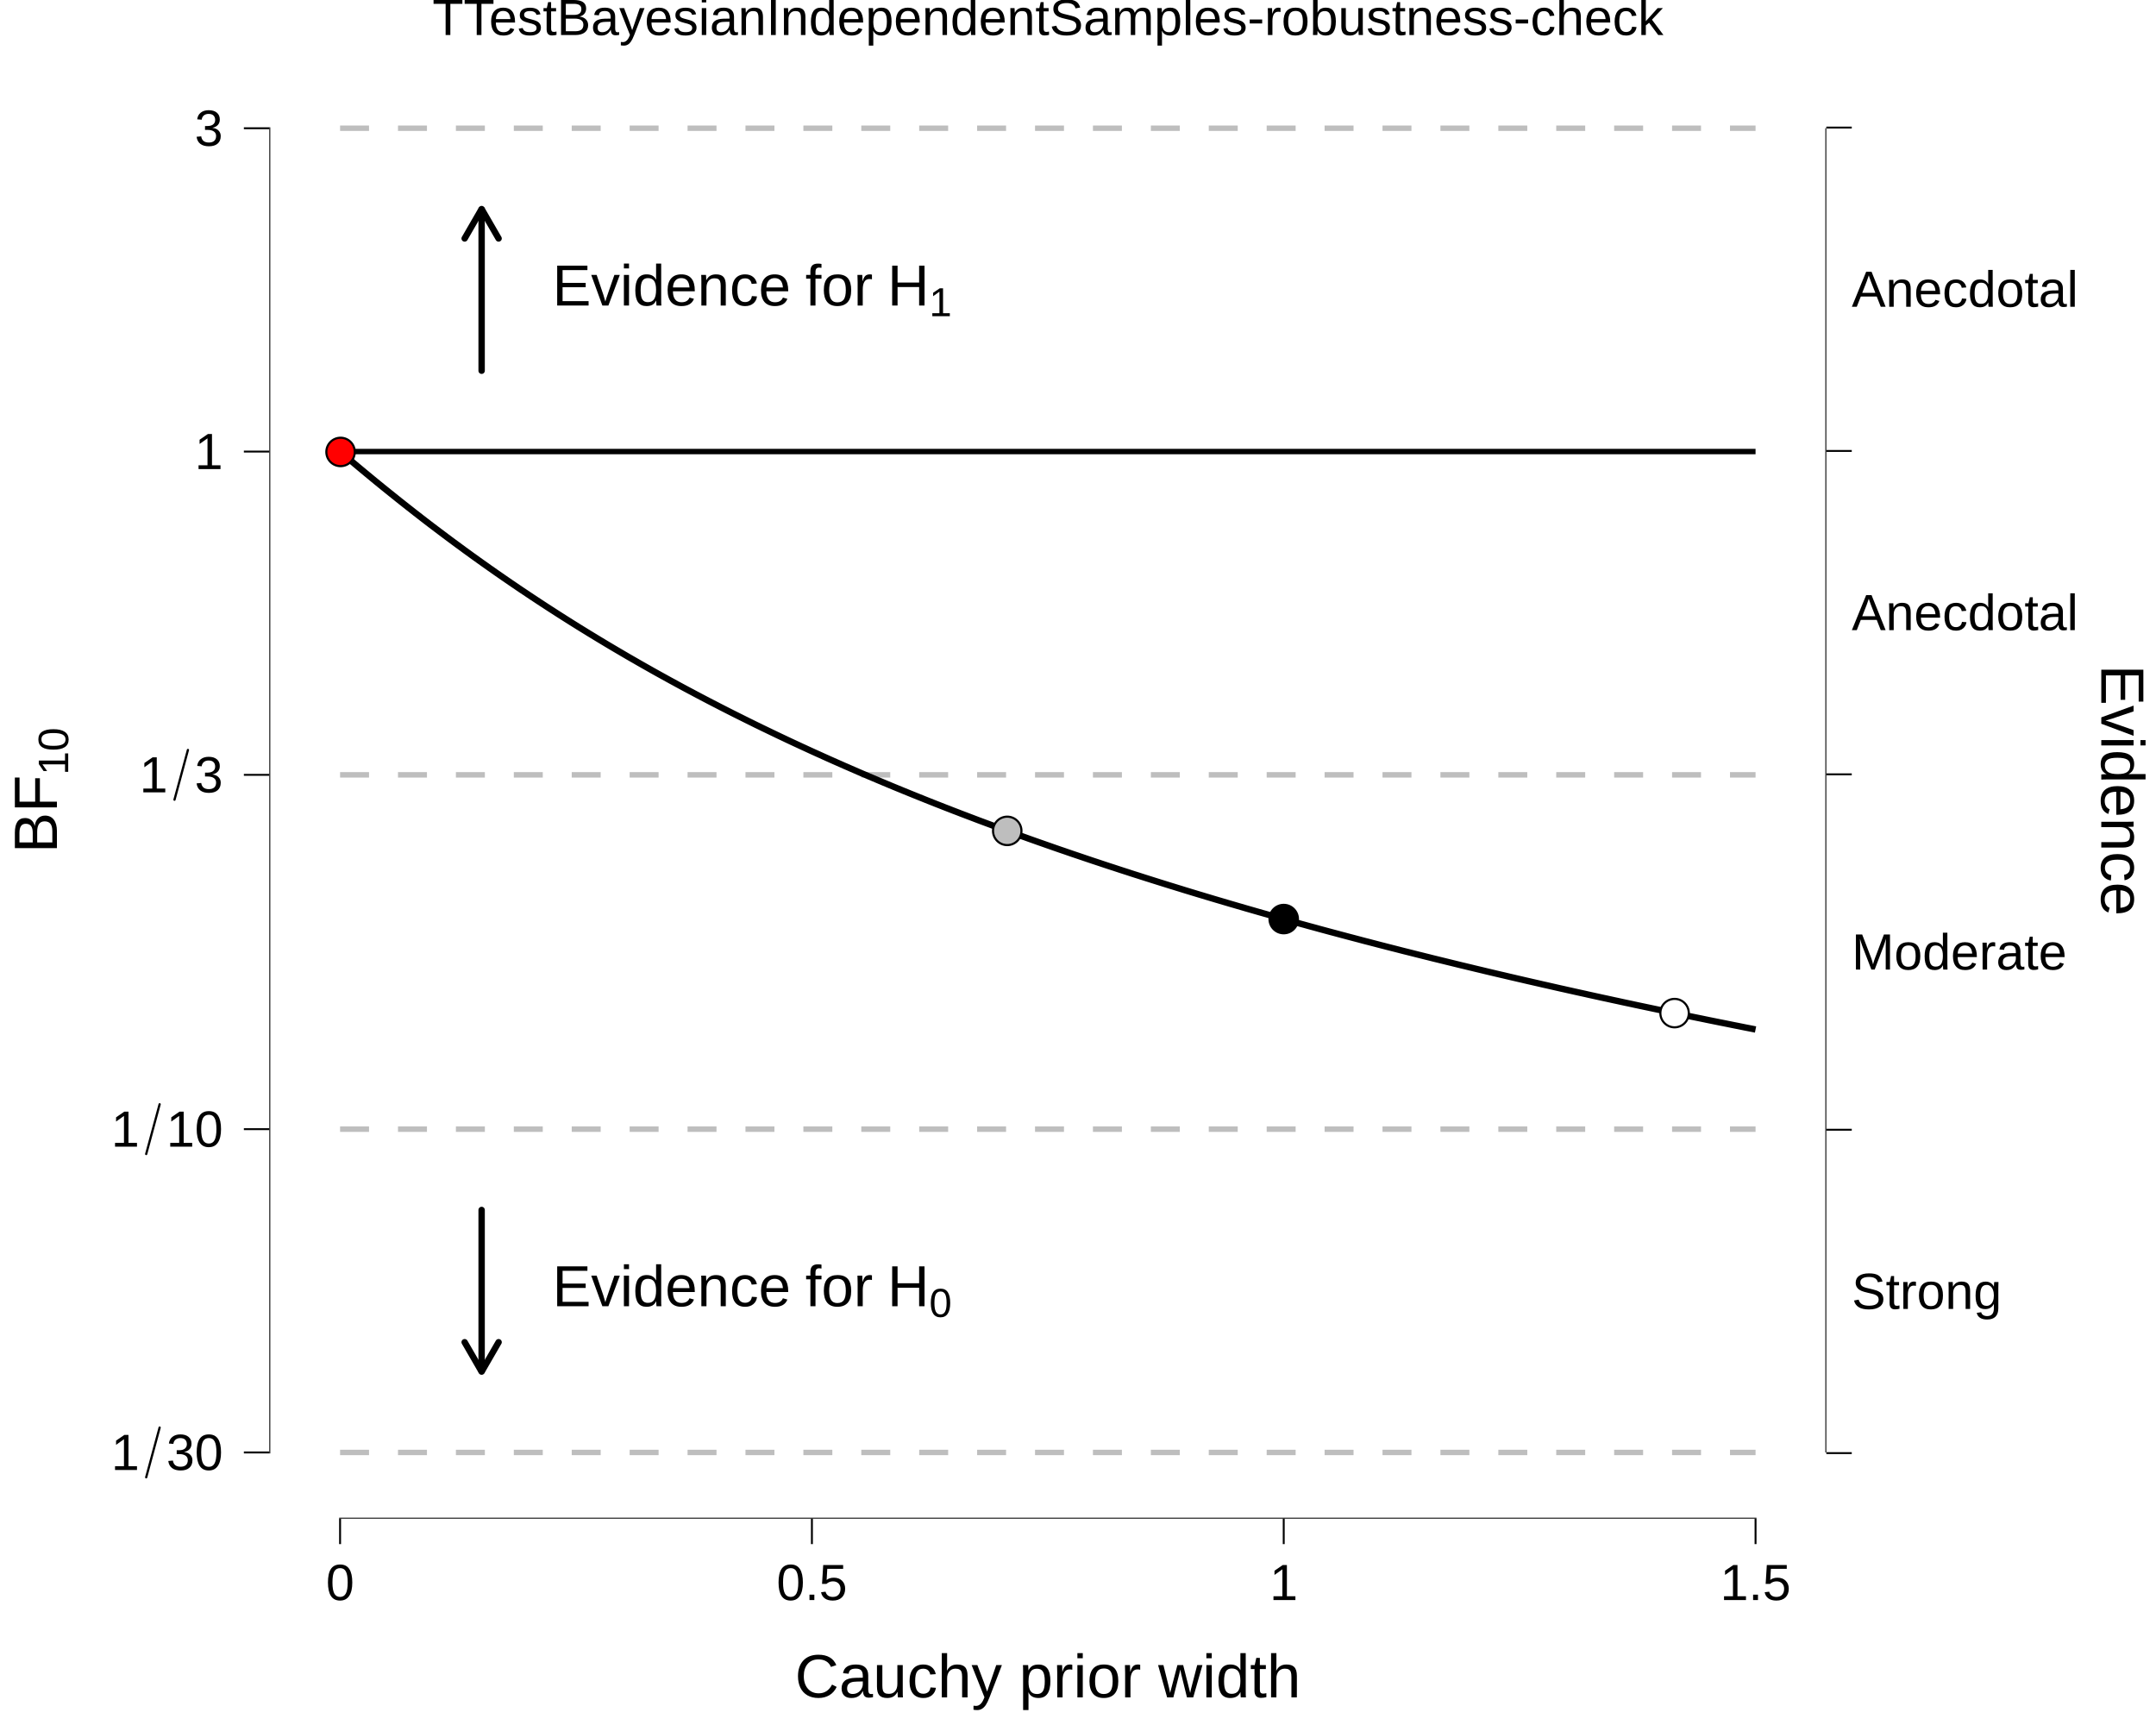
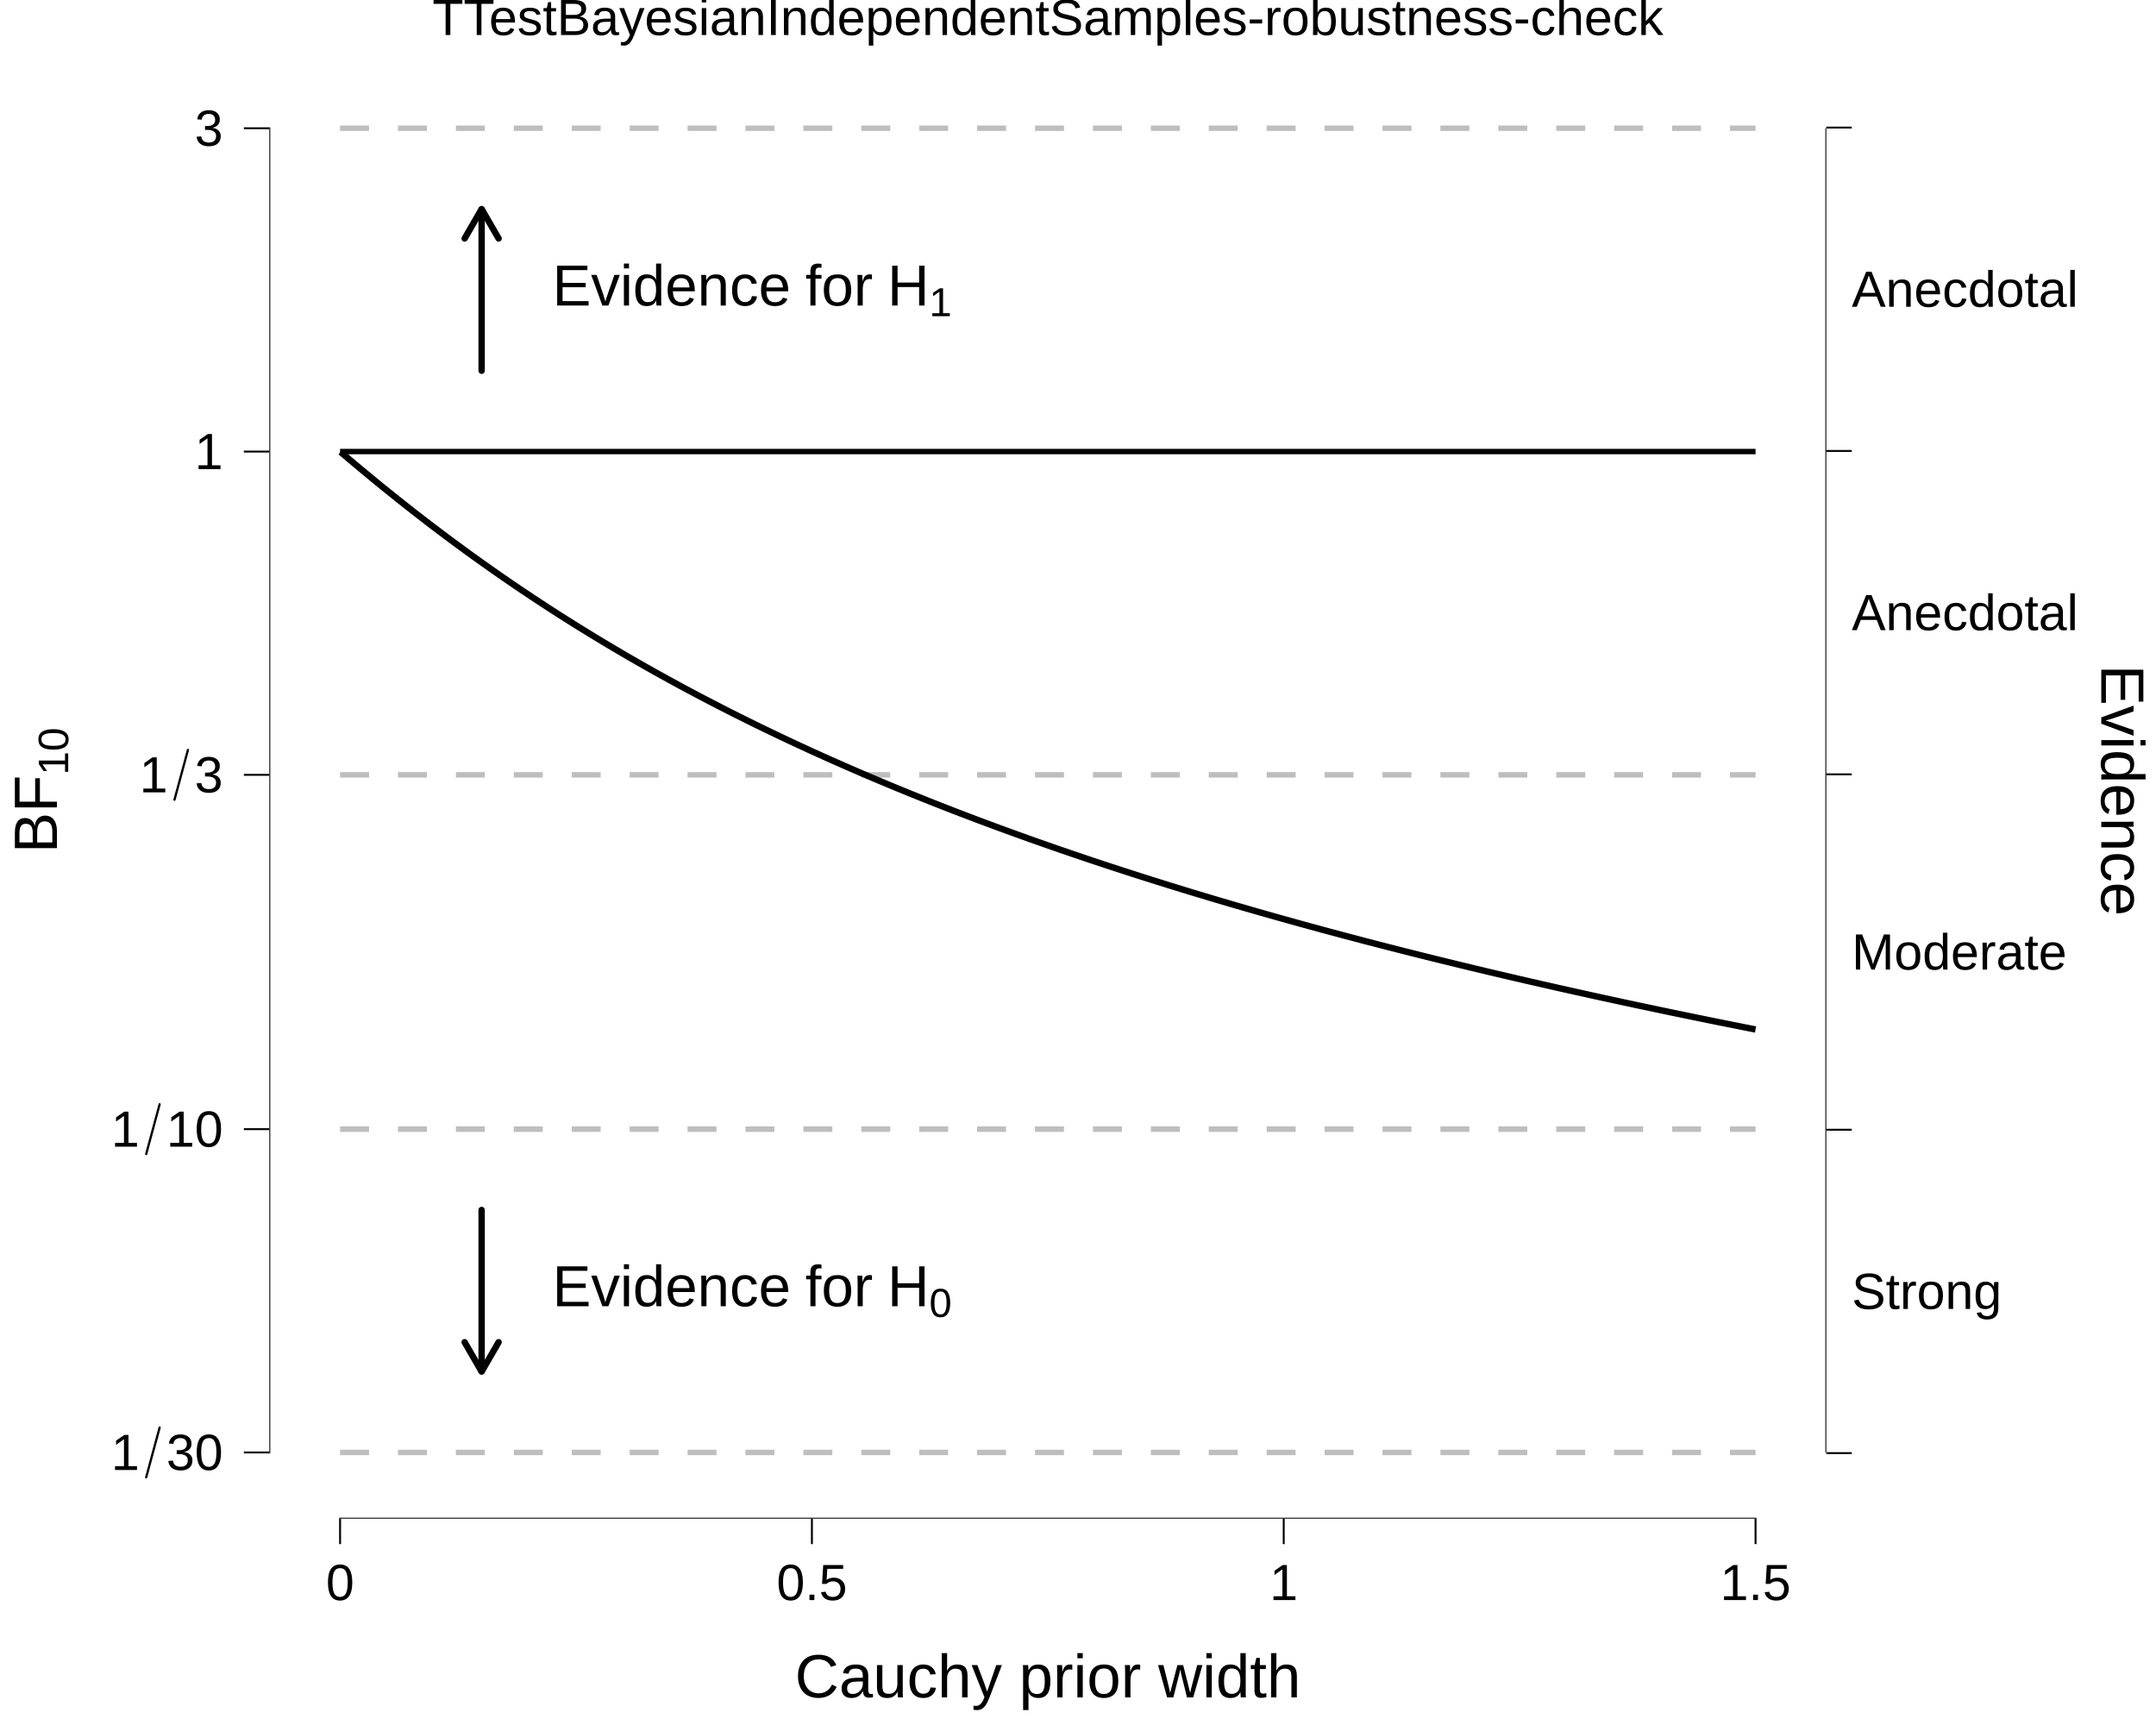
<svg xmlns="http://www.w3.org/2000/svg" viewBox="0 0 720.00 576.00">
  <defs>
    <style type="text/css">
    line, polyline, polygon, path, rect, circle {
      fill: none;
      stroke: #000000;
      stroke-linecap: round;
      stroke-linejoin: round;
      stroke-miterlimit: 10.00;
    }
  </style>
  </defs>
  <rect width="100%" height="100%" style="stroke: none; fill: #FFFFFF;" />
  <rect x="0.00" y="0.00" width="720.00" height="576.00" style="stroke-width: 10.67; stroke: none;" />
  <defs>
    <clipPath id="cpODkuOTR8NjA5LjkwfDUwNy4xMHwyMC43MQ==">
      <rect x="89.94" y="20.71" width="519.96" height="486.38" />
    </clipPath>
  </defs>
  <rect x="89.94" y="20.71" width="519.96" height="486.38" style="stroke-width: 10.67; stroke: none;" clip-path="url(#cpODkuOTR8NjA5LjkwfDUwNy4xMHwyMC43MQ==)" />
  <line x1="113.57" y1="484.99" x2="586.27" y2="484.99" style="stroke-width: 1.81; stroke: #BEBEBE; stroke-dasharray: 9.67,9.67; stroke-linecap: butt;" clip-path="url(#cpODkuOTR8NjA5LjkwfDUwNy4xMHwyMC43MQ==)" />
  <line x1="113.57" y1="377.04" x2="586.27" y2="377.04" style="stroke-width: 1.81; stroke: #BEBEBE; stroke-dasharray: 9.67,9.67; stroke-linecap: butt;" clip-path="url(#cpODkuOTR8NjA5LjkwfDUwNy4xMHwyMC43MQ==)" />
  <line x1="113.57" y1="258.73" x2="586.27" y2="258.73" style="stroke-width: 1.81; stroke: #BEBEBE; stroke-dasharray: 9.67,9.67; stroke-linecap: butt;" clip-path="url(#cpODkuOTR8NjA5LjkwfDUwNy4xMHwyMC43MQ==)" />
  <line x1="113.57" y1="150.78" x2="586.27" y2="150.78" style="stroke-width: 1.81; stroke-linecap: butt;" clip-path="url(#cpODkuOTR8NjA5LjkwfDUwNy4xMHwyMC43MQ==)" />
  <line x1="113.57" y1="42.82" x2="586.27" y2="42.82" style="stroke-width: 1.81; stroke: #BEBEBE; stroke-dasharray: 9.67,9.67; stroke-linecap: butt;" clip-path="url(#cpODkuOTR8NjA5LjkwfDUwNy4xMHwyMC43MQ==)" />
  <polyline points="113.73,150.91 114.92,151.92 116.10,152.92 117.28,153.92 118.47,154.92 119.65,155.91 120.84,156.90 122.02,157.88 123.21,158.86 124.39,159.84 125.57,160.81 126.76,161.78 127.94,162.74 129.13,163.70 130.31,164.65 131.50,165.60 132.68,166.55 133.86,167.49 135.05,168.43 136.23,169.36 137.42,170.29 138.60,171.22 139.79,172.14 140.97,173.06 142.15,173.97 143.34,174.88 144.52,175.78 145.71,176.68 146.89,177.57 148.08,178.46 149.26,179.35 150.44,180.23 151.63,181.11 152.81,181.98 154.00,182.85 155.18,183.72 156.37,184.58 157.55,185.44 158.74,186.29 159.92,187.14 161.10,187.98 162.29,188.82 163.47,189.66 164.66,190.49 165.84,191.32 167.03,192.14 168.21,192.96 169.39,193.77 170.58,194.59 171.76,195.39 172.95,196.20 174.13,197.00 175.32,197.79 176.50,198.58 177.68,199.37 178.87,200.15 180.05,200.93 181.24,201.71 182.42,202.48 183.61,203.25 184.79,204.01 185.97,204.77 187.16,205.53 188.34,206.28 189.53,207.03 190.71,207.78 191.90,208.52 193.08,209.26 194.26,209.99 195.45,210.72 196.63,211.45 197.82,212.17 199.00,212.89 200.19,213.61 201.37,214.32 202.55,215.03 203.74,215.74 204.92,216.44 206.11,217.14 207.29,217.83 208.48,218.53 209.66,219.22 210.84,219.90 212.03,220.58 213.21,221.26 214.40,221.94 215.58,222.61 216.77,223.28 217.95,223.95 219.13,224.61 220.32,225.27 221.50,225.92 222.69,226.58 223.87,227.23 225.06,227.87 226.24,228.52 227.42,229.16 228.61,229.80 229.79,230.43 230.98,231.06 232.16,231.69 233.35,232.32 234.53,232.94 235.71,233.56 236.90,234.18 238.08,234.79 239.27,235.40 240.45,236.01 241.64,236.62 242.82,237.22 244.00,237.82 245.19,238.42 246.37,239.01 247.56,239.60 248.74,240.19 249.93,240.78 251.11,241.36 252.29,241.95 253.48,242.52 254.66,243.10 255.85,243.67 257.03,244.24 258.22,244.81 259.40,245.38 260.58,245.94 261.77,246.50 262.95,247.06 264.14,247.62 265.32,248.17 266.51,248.72 267.69,249.27 268.87,249.81 270.06,250.36 271.24,250.90 272.43,251.44 273.61,251.97 274.80,252.51 275.98,253.04 277.16,253.57 278.35,254.10 279.53,254.62 280.72,255.14 281.90,255.67 283.09,256.18 284.27,256.70 285.45,257.21 286.64,257.73 287.82,258.24 289.01,258.74 290.19,259.25 291.38,259.75 292.56,260.25 293.74,260.75 294.93,261.25 296.11,261.74 297.30,262.24 298.48,262.73 299.67,263.22 300.85,263.70 302.03,264.19 303.22,264.67 304.40,265.15 305.59,265.63 306.77,266.11 307.96,266.58 309.14,267.06 310.32,267.53 311.51,268.00 312.69,268.47 313.88,268.93 315.06,269.40 316.25,269.86 317.43,270.32 318.61,270.78 319.80,271.23 320.98,271.69 322.17,272.14 323.35,272.59 324.54,273.04 325.72,273.49 326.90,273.94 328.09,274.38 329.27,274.82 330.46,275.26 331.64,275.70 332.83,276.14 334.01,276.58 335.19,277.01 336.38,277.44 337.56,277.88 338.75,278.30 339.93,278.73 341.12,279.16 342.30,279.58 343.49,280.01 344.67,280.43 345.85,280.85 347.04,281.27 348.22,281.68 349.41,282.10 350.59,282.51 351.78,282.93 352.96,283.34 354.14,283.75 355.33,284.15 356.51,284.56 357.70,284.97 358.88,285.37 360.07,285.77 361.25,286.17 362.43,286.57 363.62,286.97 364.80,287.37 365.99,287.76 367.17,288.15 368.36,288.55 369.54,288.94 370.72,289.33 371.91,289.71 373.09,290.10 374.28,290.49 375.46,290.87 376.65,291.25 377.83,291.64 379.01,292.02 380.20,292.39 381.38,292.77 382.57,293.15 383.75,293.52 384.94,293.90 386.12,294.27 387.30,294.64 388.49,295.01 389.67,295.38 390.86,295.75 392.04,296.11 393.23,296.48 394.41,296.84 395.59,297.21 396.78,297.57 397.96,297.93 399.15,298.29 400.33,298.65 401.52,299.00 402.70,299.36 403.88,299.71 405.07,300.07 406.25,300.42 407.44,300.77 408.62,301.12 409.81,301.47 410.99,301.82 412.17,302.16 413.36,302.51 414.54,302.85 415.73,303.20 416.91,303.54 418.10,303.88 419.28,304.22 420.46,304.56 421.65,304.90 422.83,305.23 424.02,305.57 425.20,305.90 426.39,306.24 427.57,306.57 428.75,306.90 429.94,307.23 431.12,307.56 432.31,307.89 433.49,308.22 434.68,308.55 435.86,308.87 437.04,309.20 438.23,309.52 439.41,309.84 440.60,310.17 441.78,310.49 442.97,310.81 444.15,311.13 445.33,311.44 446.52,311.76 447.70,312.08 448.89,312.39 450.07,312.71 451.26,313.02 452.44,313.33 453.62,313.64 454.81,313.96 455.99,314.27 457.18,314.57 458.36,314.88 459.55,315.19 460.73,315.50 461.91,315.80 463.10,316.11 464.28,316.41 465.47,316.71 466.65,317.01 467.84,317.32 469.02,317.62 470.20,317.91 471.39,318.21 472.57,318.51 473.76,318.81 474.94,319.10 476.13,319.40 477.31,319.69 478.49,319.99 479.68,320.28 480.86,320.57 482.05,320.86 483.23,321.15 484.42,321.44 485.60,321.73 486.78,322.02 487.97,322.31 489.15,322.59 490.34,322.88 491.52,323.16 492.71,323.45 493.89,323.73 495.07,324.01 496.26,324.30 497.44,324.58 498.63,324.86 499.81,325.14 501.00,325.42 502.18,325.69 503.36,325.97 504.55,326.25 505.73,326.52 506.92,326.80 508.10,327.07 509.29,327.35 510.47,327.62 511.65,327.89 512.84,328.16 514.02,328.43 515.21,328.71 516.39,328.97 517.58,329.24 518.76,329.51 519.94,329.78 521.13,330.05 522.31,330.31 523.50,330.58 524.68,330.84 525.87,331.11 527.05,331.37 528.24,331.63 529.42,331.89 530.60,332.16 531.79,332.42 532.97,332.68 534.16,332.94 535.34,333.20 536.53,333.45 537.71,333.71 538.89,333.97 540.08,334.22 541.26,334.48 542.45,334.74 543.63,334.99 544.82,335.24 546.00,335.50 547.18,335.75 548.37,336.00 549.55,336.25 550.74,336.50 551.92,336.75 553.11,337.00 554.29,337.25 555.47,337.50 556.66,337.75 557.84,338.00 559.03,338.24 560.21,338.49 561.40,338.73 562.58,338.98 563.76,339.22 564.95,339.47 566.13,339.71 567.32,339.95 568.50,340.19 569.69,340.44 570.87,340.68 572.05,340.92 573.24,341.16 574.42,341.40 575.61,341.63 576.79,341.87 577.98,342.11 579.16,342.35 580.34,342.58 581.53,342.82 582.71,343.06 583.90,343.29 585.08,343.52 586.27,343.76 " style="stroke-width: 2.13; stroke-linecap: butt;" clip-path="url(#cpODkuOTR8NjA5LjkwfDUwNy4xMHwyMC43MQ==)" />
-   <circle cx="113.73" cy="150.91" r="3.56pt" style="stroke-width: 0.71; fill: #FF0000;" clip-path="url(#cpODkuOTR8NjA5LjkwfDUwNy4xMHwyMC43MQ==)" />
-   <circle cx="336.37" cy="277.44" r="3.56pt" style="stroke-width: 0.71; fill: #BEBEBE;" clip-path="url(#cpODkuOTR8NjA5LjkwfDUwNy4xMHwyMC43MQ==)" />
-   <circle cx="428.70" cy="306.89" r="3.56pt" style="stroke-width: 0.71; fill: #000000;" clip-path="url(#cpODkuOTR8NjA5LjkwfDUwNy4xMHwyMC43MQ==)" />
-   <circle cx="559.23" cy="338.29" r="3.56pt" style="stroke-width: 0.71; fill: #FFFFFF;" clip-path="url(#cpODkuOTR8NjA5LjkwfDUwNy4xMHwyMC43MQ==)" />
  <line x1="160.84" y1="404.02" x2="160.84" y2="458.00" style="stroke-width: 2.13; stroke-linejoin: bevel;" clip-path="url(#cpODkuOTR8NjA5LjkwfDUwNy4xMHwyMC43MQ==)" />
  <polyline points="155.17,448.18 160.84,458.00 166.51,448.18 " style="stroke-width: 2.13; stroke-linejoin: bevel;" clip-path="url(#cpODkuOTR8NjA5LjkwfDUwNy4xMHwyMC43MQ==)" />
  <line x1="160.84" y1="123.79" x2="160.84" y2="69.81" style="stroke-width: 2.13; stroke-linejoin: bevel;" clip-path="url(#cpODkuOTR8NjA5LjkwfDUwNy4xMHwyMC43MQ==)" />
  <polyline points="166.51,79.63 160.84,69.81 155.17,79.63 " style="stroke-width: 2.13; stroke-linejoin: bevel;" clip-path="url(#cpODkuOTR8NjA5LjkwfDUwNy4xMHwyMC43MQ==)" />
  <g clip-path="url(#cpODkuOTR8NjA5LjkwfDUwNy4xMHwyMC43MQ==)">
    <text x="184.48" y="436.17" style="font-size: 19.35px; font-family: Liberation Sans;" textLength="12.91px" lengthAdjust="spacingAndGlyphs">E</text>
  </g>
  <g clip-path="url(#cpODkuOTR8NjA5LjkwfDUwNy4xMHwyMC43MQ==)">
    <text x="197.38" y="436.17" style="font-size: 19.35px; font-family: Liberation Sans;" textLength="9.67px" lengthAdjust="spacingAndGlyphs">v</text>
  </g>
  <g clip-path="url(#cpODkuOTR8NjA5LjkwfDUwNy4xMHwyMC43MQ==)">
    <text x="207.06" y="436.17" style="font-size: 19.35px; font-family: Liberation Sans;" textLength="4.30px" lengthAdjust="spacingAndGlyphs">i</text>
  </g>
  <g clip-path="url(#cpODkuOTR8NjA5LjkwfDUwNy4xMHwyMC43MQ==)">
    <text x="211.35" y="436.17" style="font-size: 19.35px; font-family: Liberation Sans;" textLength="10.77px" lengthAdjust="spacingAndGlyphs">d</text>
  </g>
  <g clip-path="url(#cpODkuOTR8NjA5LjkwfDUwNy4xMHwyMC43MQ==)">
    <text x="222.12" y="436.17" style="font-size: 19.35px; font-family: Liberation Sans;" textLength="10.77px" lengthAdjust="spacingAndGlyphs">e</text>
  </g>
  <g clip-path="url(#cpODkuOTR8NjA5LjkwfDUwNy4xMHwyMC43MQ==)">
    <text x="232.88" y="436.17" style="font-size: 19.35px; font-family: Liberation Sans;" textLength="10.77px" lengthAdjust="spacingAndGlyphs">n</text>
  </g>
  <g clip-path="url(#cpODkuOTR8NjA5LjkwfDUwNy4xMHwyMC43MQ==)">
    <text x="243.65" y="436.17" style="font-size: 19.35px; font-family: Liberation Sans;" textLength="9.67px" lengthAdjust="spacingAndGlyphs">c</text>
  </g>
  <g clip-path="url(#cpODkuOTR8NjA5LjkwfDUwNy4xMHwyMC43MQ==)">
    <text x="253.32" y="436.17" style="font-size: 19.35px; font-family: Liberation Sans;" textLength="10.77px" lengthAdjust="spacingAndGlyphs">e</text>
  </g>
  <g clip-path="url(#cpODkuOTR8NjA5LjkwfDUwNy4xMHwyMC43MQ==)">
    <text x="264.09" y="436.17" style="font-size: 19.35px; font-family: Symbola;" textLength="4.84px" lengthAdjust="spacingAndGlyphs"> </text>
  </g>
  <g clip-path="url(#cpODkuOTR8NjA5LjkwfDUwNy4xMHwyMC43MQ==)">
    <text x="268.93" y="436.17" style="font-size: 19.35px; font-family: Liberation Sans;" textLength="22.58px" lengthAdjust="spacingAndGlyphs">for</text>
  </g>
  <g clip-path="url(#cpODkuOTR8NjA5LjkwfDUwNy4xMHwyMC43MQ==)">
    <text x="291.51" y="436.17" style="font-size: 19.35px; font-family: Symbola;" textLength="4.84px" lengthAdjust="spacingAndGlyphs"> </text>
  </g>
  <g clip-path="url(#cpODkuOTR8NjA5LjkwfDUwNy4xMHwyMC43MQ==)">
    <text x="296.35" y="436.17" style="font-size: 19.35px; font-family: Liberation Sans;" textLength="13.97px" lengthAdjust="spacingAndGlyphs">H</text>
  </g>
  <g clip-path="url(#cpODkuOTR8NjA5LjkwfDUwNy4xMHwyMC43MQ==)">
    <text x="310.32" y="439.75" style="font-size: 13.54px; font-family: Liberation Sans;" textLength="7.53px" lengthAdjust="spacingAndGlyphs">0</text>
  </g>
  <g clip-path="url(#cpODkuOTR8NjA5LjkwfDUwNy4xMHwyMC43MQ==)">
    <text x="184.48" y="102.02" style="font-size: 19.35px; font-family: Liberation Sans;" textLength="12.91px" lengthAdjust="spacingAndGlyphs">E</text>
  </g>
  <g clip-path="url(#cpODkuOTR8NjA5LjkwfDUwNy4xMHwyMC43MQ==)">
    <text x="197.38" y="102.02" style="font-size: 19.35px; font-family: Liberation Sans;" textLength="9.67px" lengthAdjust="spacingAndGlyphs">v</text>
  </g>
  <g clip-path="url(#cpODkuOTR8NjA5LjkwfDUwNy4xMHwyMC43MQ==)">
    <text x="207.06" y="102.02" style="font-size: 19.35px; font-family: Liberation Sans;" textLength="4.30px" lengthAdjust="spacingAndGlyphs">i</text>
  </g>
  <g clip-path="url(#cpODkuOTR8NjA5LjkwfDUwNy4xMHwyMC43MQ==)">
    <text x="211.35" y="102.02" style="font-size: 19.35px; font-family: Liberation Sans;" textLength="10.77px" lengthAdjust="spacingAndGlyphs">d</text>
  </g>
  <g clip-path="url(#cpODkuOTR8NjA5LjkwfDUwNy4xMHwyMC43MQ==)">
    <text x="222.12" y="102.02" style="font-size: 19.35px; font-family: Liberation Sans;" textLength="10.77px" lengthAdjust="spacingAndGlyphs">e</text>
  </g>
  <g clip-path="url(#cpODkuOTR8NjA5LjkwfDUwNy4xMHwyMC43MQ==)">
    <text x="232.88" y="102.02" style="font-size: 19.35px; font-family: Liberation Sans;" textLength="10.77px" lengthAdjust="spacingAndGlyphs">n</text>
  </g>
  <g clip-path="url(#cpODkuOTR8NjA5LjkwfDUwNy4xMHwyMC43MQ==)">
    <text x="243.65" y="102.02" style="font-size: 19.35px; font-family: Liberation Sans;" textLength="9.67px" lengthAdjust="spacingAndGlyphs">c</text>
  </g>
  <g clip-path="url(#cpODkuOTR8NjA5LjkwfDUwNy4xMHwyMC43MQ==)">
    <text x="253.32" y="102.02" style="font-size: 19.35px; font-family: Liberation Sans;" textLength="10.77px" lengthAdjust="spacingAndGlyphs">e</text>
  </g>
  <g clip-path="url(#cpODkuOTR8NjA5LjkwfDUwNy4xMHwyMC43MQ==)">
    <text x="264.09" y="102.02" style="font-size: 19.35px; font-family: Symbola;" textLength="4.84px" lengthAdjust="spacingAndGlyphs"> </text>
  </g>
  <g clip-path="url(#cpODkuOTR8NjA5LjkwfDUwNy4xMHwyMC43MQ==)">
    <text x="268.93" y="102.02" style="font-size: 19.35px; font-family: Liberation Sans;" textLength="22.58px" lengthAdjust="spacingAndGlyphs">for</text>
  </g>
  <g clip-path="url(#cpODkuOTR8NjA5LjkwfDUwNy4xMHwyMC43MQ==)">
    <text x="291.51" y="102.02" style="font-size: 19.35px; font-family: Symbola;" textLength="4.84px" lengthAdjust="spacingAndGlyphs"> </text>
  </g>
  <g clip-path="url(#cpODkuOTR8NjA5LjkwfDUwNy4xMHwyMC43MQ==)">
    <text x="296.35" y="102.02" style="font-size: 19.35px; font-family: Liberation Sans;" textLength="13.97px" lengthAdjust="spacingAndGlyphs">H</text>
  </g>
  <g clip-path="url(#cpODkuOTR8NjA5LjkwfDUwNy4xMHwyMC43MQ==)">
    <text x="310.32" y="105.59" style="font-size: 13.54px; font-family: Liberation Sans;" textLength="7.53px" lengthAdjust="spacingAndGlyphs">1</text>
  </g>
  <line x1="113.26" y1="507.10" x2="586.58" y2="507.10" style="stroke-width: 0.64; stroke-linecap: butt;" clip-path="url(#cpODkuOTR8NjA5LjkwfDUwNy4xMHwyMC43MQ==)" />
  <line x1="89.94" y1="485.31" x2="89.94" y2="42.50" style="stroke-width: 0.64; stroke-linecap: butt;" clip-path="url(#cpODkuOTR8NjA5LjkwfDUwNy4xMHwyMC43MQ==)" />
  <line x1="609.90" y1="484.99" x2="609.90" y2="42.82" style="stroke-width: 0.64; stroke-linecap: butt;" clip-path="url(#cpODkuOTR8NjA5LjkwfDUwNy4xMHwyMC43MQ==)" />
  <rect x="89.94" y="20.71" width="519.96" height="486.38" style="stroke-width: 0.00; stroke: none;" clip-path="url(#cpODkuOTR8NjA5LjkwfDUwNy4xMHwyMC43MQ==)" />
  <defs>
    <clipPath id="cpMC4wMHw3MjAuMDB8NTc2LjAwfDAuMDA=">
      <rect x="0.00" y="0.00" width="720.00" height="576.00" />
    </clipPath>
  </defs>
  <polyline points="89.94,507.10 89.94,20.71 " style="stroke-width: 0.00; stroke: none; stroke-linecap: butt;" clip-path="url(#cpMC4wMHw3MjAuMDB8NTc2LjAwfDAuMDA=)" />
  <g clip-path="url(#cpMC4wMHw3MjAuMDB8NTc2LjAwfDAuMDA=)">
    <text x="37.12" y="490.84" style="font-size: 17.00px; font-family: Liberation Sans;" textLength="9.45px" lengthAdjust="spacingAndGlyphs">1</text>
  </g>
  <polyline points="48.82,493.29 53.31,476.68 " style="stroke-width: 0.75;" clip-path="url(#cpMC4wMHw3MjAuMDB8NTc2LjAwfDAuMDA=)" />
  <g clip-path="url(#cpMC4wMHw3MjAuMDB8NTc2LjAwfDAuMDA=)">
    <text x="55.56" y="490.84" style="font-size: 17.00px; font-family: Liberation Sans;" textLength="18.91px" lengthAdjust="spacingAndGlyphs">30</text>
  </g>
  <g clip-path="url(#cpMC4wMHw3MjAuMDB8NTc2LjAwfDAuMDA=)">
    <text x="37.12" y="382.89" style="font-size: 17.00px; font-family: Liberation Sans;" textLength="9.45px" lengthAdjust="spacingAndGlyphs">1</text>
  </g>
  <polyline points="48.82,385.34 53.31,368.73 " style="stroke-width: 0.75;" clip-path="url(#cpMC4wMHw3MjAuMDB8NTc2LjAwfDAuMDA=)" />
  <g clip-path="url(#cpMC4wMHw3MjAuMDB8NTc2LjAwfDAuMDA=)">
    <text x="55.56" y="382.89" style="font-size: 17.00px; font-family: Liberation Sans;" textLength="18.91px" lengthAdjust="spacingAndGlyphs">10</text>
  </g>
  <g clip-path="url(#cpMC4wMHw3MjAuMDB8NTc2LjAwfDAuMDA=)">
    <text x="46.57" y="264.58" style="font-size: 17.00px; font-family: Liberation Sans;" textLength="9.45px" lengthAdjust="spacingAndGlyphs">1</text>
  </g>
  <polyline points="58.27,267.03 62.76,250.42 " style="stroke-width: 0.75;" clip-path="url(#cpMC4wMHw3MjAuMDB8NTc2LjAwfDAuMDA=)" />
  <g clip-path="url(#cpMC4wMHw3MjAuMDB8NTc2LjAwfDAuMDA=)">
    <text x="65.01" y="264.58" style="font-size: 17.00px; font-family: Liberation Sans;" textLength="9.45px" lengthAdjust="spacingAndGlyphs">3</text>
  </g>
  <g clip-path="url(#cpMC4wMHw3MjAuMDB8NTc2LjAwfDAuMDA=)">
    <text x="65.01" y="156.63" style="font-size: 17.00px; font-family: Liberation Sans;" textLength="9.45px" lengthAdjust="spacingAndGlyphs">1</text>
  </g>
  <g clip-path="url(#cpMC4wMHw3MjAuMDB8NTc2LjAwfDAuMDA=)">
    <text x="65.01" y="48.67" style="font-size: 17.00px; font-family: Liberation Sans;" textLength="9.45px" lengthAdjust="spacingAndGlyphs">3</text>
  </g>
  <polyline points="81.44,484.99 89.94,484.99 " style="stroke-width: 0.64; stroke-linecap: butt;" clip-path="url(#cpMC4wMHw3MjAuMDB8NTc2LjAwfDAuMDA=)" />
  <polyline points="81.44,377.04 89.94,377.04 " style="stroke-width: 0.64; stroke-linecap: butt;" clip-path="url(#cpMC4wMHw3MjAuMDB8NTc2LjAwfDAuMDA=)" />
  <polyline points="81.44,258.73 89.94,258.73 " style="stroke-width: 0.64; stroke-linecap: butt;" clip-path="url(#cpMC4wMHw3MjAuMDB8NTc2LjAwfDAuMDA=)" />
  <polyline points="81.44,150.78 89.94,150.78 " style="stroke-width: 0.64; stroke-linecap: butt;" clip-path="url(#cpMC4wMHw3MjAuMDB8NTc2LjAwfDAuMDA=)" />
  <polyline points="81.44,42.82 89.94,42.82 " style="stroke-width: 0.64; stroke-linecap: butt;" clip-path="url(#cpMC4wMHw3MjAuMDB8NTc2LjAwfDAuMDA=)" />
  <polyline points="609.90,507.10 609.90,20.71 " style="stroke-width: 0.00; stroke: none; stroke-linecap: butt;" clip-path="url(#cpMC4wMHw3MjAuMDB8NTc2LjAwfDAuMDA=)" />
  <polyline points="609.90,485.21 618.40,485.21 " style="stroke-width: 0.64; stroke-linecap: butt;" clip-path="url(#cpMC4wMHw3MjAuMDB8NTc2LjAwfDAuMDA=)" />
  <polyline points="609.90,431.22 618.40,431.22 " style="stroke-width: 0.64; stroke: none; stroke-linecap: butt;" clip-path="url(#cpMC4wMHw3MjAuMDB8NTc2LjAwfDAuMDA=)" />
  <polyline points="609.90,377.23 618.40,377.23 " style="stroke-width: 0.64; stroke-linecap: butt;" clip-path="url(#cpMC4wMHw3MjAuMDB8NTc2LjAwfDAuMDA=)" />
  <polyline points="609.90,317.89 618.40,317.89 " style="stroke-width: 0.64; stroke: none; stroke-linecap: butt;" clip-path="url(#cpMC4wMHw3MjAuMDB8NTc2LjAwfDAuMDA=)" />
  <polyline points="609.90,258.56 618.40,258.56 " style="stroke-width: 0.64; stroke-linecap: butt;" clip-path="url(#cpMC4wMHw3MjAuMDB8NTc2LjAwfDAuMDA=)" />
  <polyline points="609.90,204.57 618.40,204.57 " style="stroke-width: 0.64; stroke: none; stroke-linecap: butt;" clip-path="url(#cpMC4wMHw3MjAuMDB8NTc2LjAwfDAuMDA=)" />
  <polyline points="609.90,150.58 618.40,150.58 " style="stroke-width: 0.64; stroke-linecap: butt;" clip-path="url(#cpMC4wMHw3MjAuMDB8NTc2LjAwfDAuMDA=)" />
  <polyline points="609.90,96.59 618.40,96.59 " style="stroke-width: 0.64; stroke: none; stroke-linecap: butt;" clip-path="url(#cpMC4wMHw3MjAuMDB8NTc2LjAwfDAuMDA=)" />
  <polyline points="609.90,42.60 618.40,42.60 " style="stroke-width: 0.64; stroke-linecap: butt;" clip-path="url(#cpMC4wMHw3MjAuMDB8NTc2LjAwfDAuMDA=)" />
  <g clip-path="url(#cpMC4wMHw3MjAuMDB8NTc2LjAwfDAuMDA=)">
    <text x="618.40" y="437.07" style="font-size: 17.00px; font-family: Liberation Sans;" textLength="50.08px" lengthAdjust="spacingAndGlyphs">Strong</text>
  </g>
  <g clip-path="url(#cpMC4wMHw3MjAuMDB8NTc2LjAwfDAuMDA=)">
    <text x="618.40" y="323.75" style="font-size: 17.00px; font-family: Liberation Sans;" textLength="71.80px" lengthAdjust="spacingAndGlyphs">Moderate</text>
  </g>
  <g clip-path="url(#cpMC4wMHw3MjAuMDB8NTc2LjAwfDAuMDA=)">
    <text x="618.40" y="210.42" style="font-size: 17.00px; font-family: Liberation Sans;" textLength="75.61px" lengthAdjust="spacingAndGlyphs">Anecdotal</text>
  </g>
  <g clip-path="url(#cpMC4wMHw3MjAuMDB8NTc2LjAwfDAuMDA=)">
    <text x="618.40" y="102.44" style="font-size: 17.00px; font-family: Liberation Sans;" textLength="75.61px" lengthAdjust="spacingAndGlyphs">Anecdotal</text>
  </g>
  <polyline points="89.94,507.10 609.90,507.10 " style="stroke-width: 0.00; stroke: none; stroke-linecap: butt;" clip-path="url(#cpMC4wMHw3MjAuMDB8NTc2LjAwfDAuMDA=)" />
  <polyline points="113.57,515.60 113.57,507.10 " style="stroke-width: 0.64; stroke-linecap: butt;" clip-path="url(#cpMC4wMHw3MjAuMDB8NTc2LjAwfDAuMDA=)" />
  <polyline points="271.14,515.60 271.14,507.10 " style="stroke-width: 0.64; stroke-linecap: butt;" clip-path="url(#cpMC4wMHw3MjAuMDB8NTc2LjAwfDAuMDA=)" />
  <polyline points="428.70,515.60 428.70,507.10 " style="stroke-width: 0.64; stroke-linecap: butt;" clip-path="url(#cpMC4wMHw3MjAuMDB8NTc2LjAwfDAuMDA=)" />
  <polyline points="586.27,515.60 586.27,507.10 " style="stroke-width: 0.64; stroke-linecap: butt;" clip-path="url(#cpMC4wMHw3MjAuMDB8NTc2LjAwfDAuMDA=)" />
  <g clip-path="url(#cpMC4wMHw3MjAuMDB8NTc2LjAwfDAuMDA=)">
    <text x="108.85" y="534.28" style="font-size: 17.00px; font-family: Liberation Sans;" textLength="9.45px" lengthAdjust="spacingAndGlyphs">0</text>
  </g>
  <g clip-path="url(#cpMC4wMHw3MjAuMDB8NTc2LjAwfDAuMDA=)">
    <text x="259.33" y="534.28" style="font-size: 17.00px; font-family: Liberation Sans;" textLength="23.62px" lengthAdjust="spacingAndGlyphs">0.5</text>
  </g>
  <g clip-path="url(#cpMC4wMHw3MjAuMDB8NTc2LjAwfDAuMDA=)">
    <text x="423.98" y="534.28" style="font-size: 17.00px; font-family: Liberation Sans;" textLength="9.45px" lengthAdjust="spacingAndGlyphs">1</text>
  </g>
  <g clip-path="url(#cpMC4wMHw3MjAuMDB8NTc2LjAwfDAuMDA=)">
    <text x="574.45" y="534.28" style="font-size: 17.00px; font-family: Liberation Sans;" textLength="23.62px" lengthAdjust="spacingAndGlyphs">1.5</text>
  </g>
  <g clip-path="url(#cpMC4wMHw3MjAuMDB8NTc2LjAwfDAuMDA=)">
    <text x="265.46" y="566.78" style="font-size: 20.40px; font-family: Liberation Sans;" textLength="168.92px" lengthAdjust="spacingAndGlyphs">Cauchy prior width</text>
  </g>
  <g clip-path="url(#cpMC4wMHw3MjAuMDB8NTc2LjAwfDAuMDA=)">
    <text transform="translate(19.01,284.87) rotate(-90)" style="font-size: 20.40px; font-family: Liberation Sans;" textLength="13.59px" lengthAdjust="spacingAndGlyphs">B</text>
  </g>
  <g clip-path="url(#cpMC4wMHw3MjAuMDB8NTc2LjAwfDAuMDA=)">
    <text transform="translate(19.01,271.27) rotate(-90)" style="font-size: 20.40px; font-family: Liberation Sans;" textLength="12.45px" lengthAdjust="spacingAndGlyphs">F</text>
  </g>
  <g clip-path="url(#cpMC4wMHw3MjAuMDB8NTc2LjAwfDAuMDA=)">
    <text transform="translate(22.78,258.82) rotate(-90)" style="font-size: 14.28px; font-family: Liberation Sans;" textLength="7.94px" lengthAdjust="spacingAndGlyphs">1</text>
  </g>
  <g clip-path="url(#cpMC4wMHw3MjAuMDB8NTc2LjAwfDAuMDA=)">
    <text transform="translate(22.78,250.88) rotate(-90)" style="font-size: 14.28px; font-family: Liberation Sans;" textLength="7.94px" lengthAdjust="spacingAndGlyphs">0</text>
  </g>
  <g clip-path="url(#cpMC4wMHw3MjAuMDB8NTc2LjAwfDAuMDA=)">
    <text transform="translate(701.73,221.95) rotate(90)" style="font-size: 20.40px; font-family: Liberation Sans;" textLength="83.91px" lengthAdjust="spacingAndGlyphs">Evidence</text>
  </g>
  <g clip-path="url(#cpMC4wMHw3MjAuMDB8NTc2LjAwfDAuMDA=)">
    <text x="144.41" y="11.70" style="font-size: 17.00px; font-family: Liberation Sans;" textLength="411.02px" lengthAdjust="spacingAndGlyphs">TTestBayesianIndependentSamples-robustness-check</text>
  </g>
</svg>
